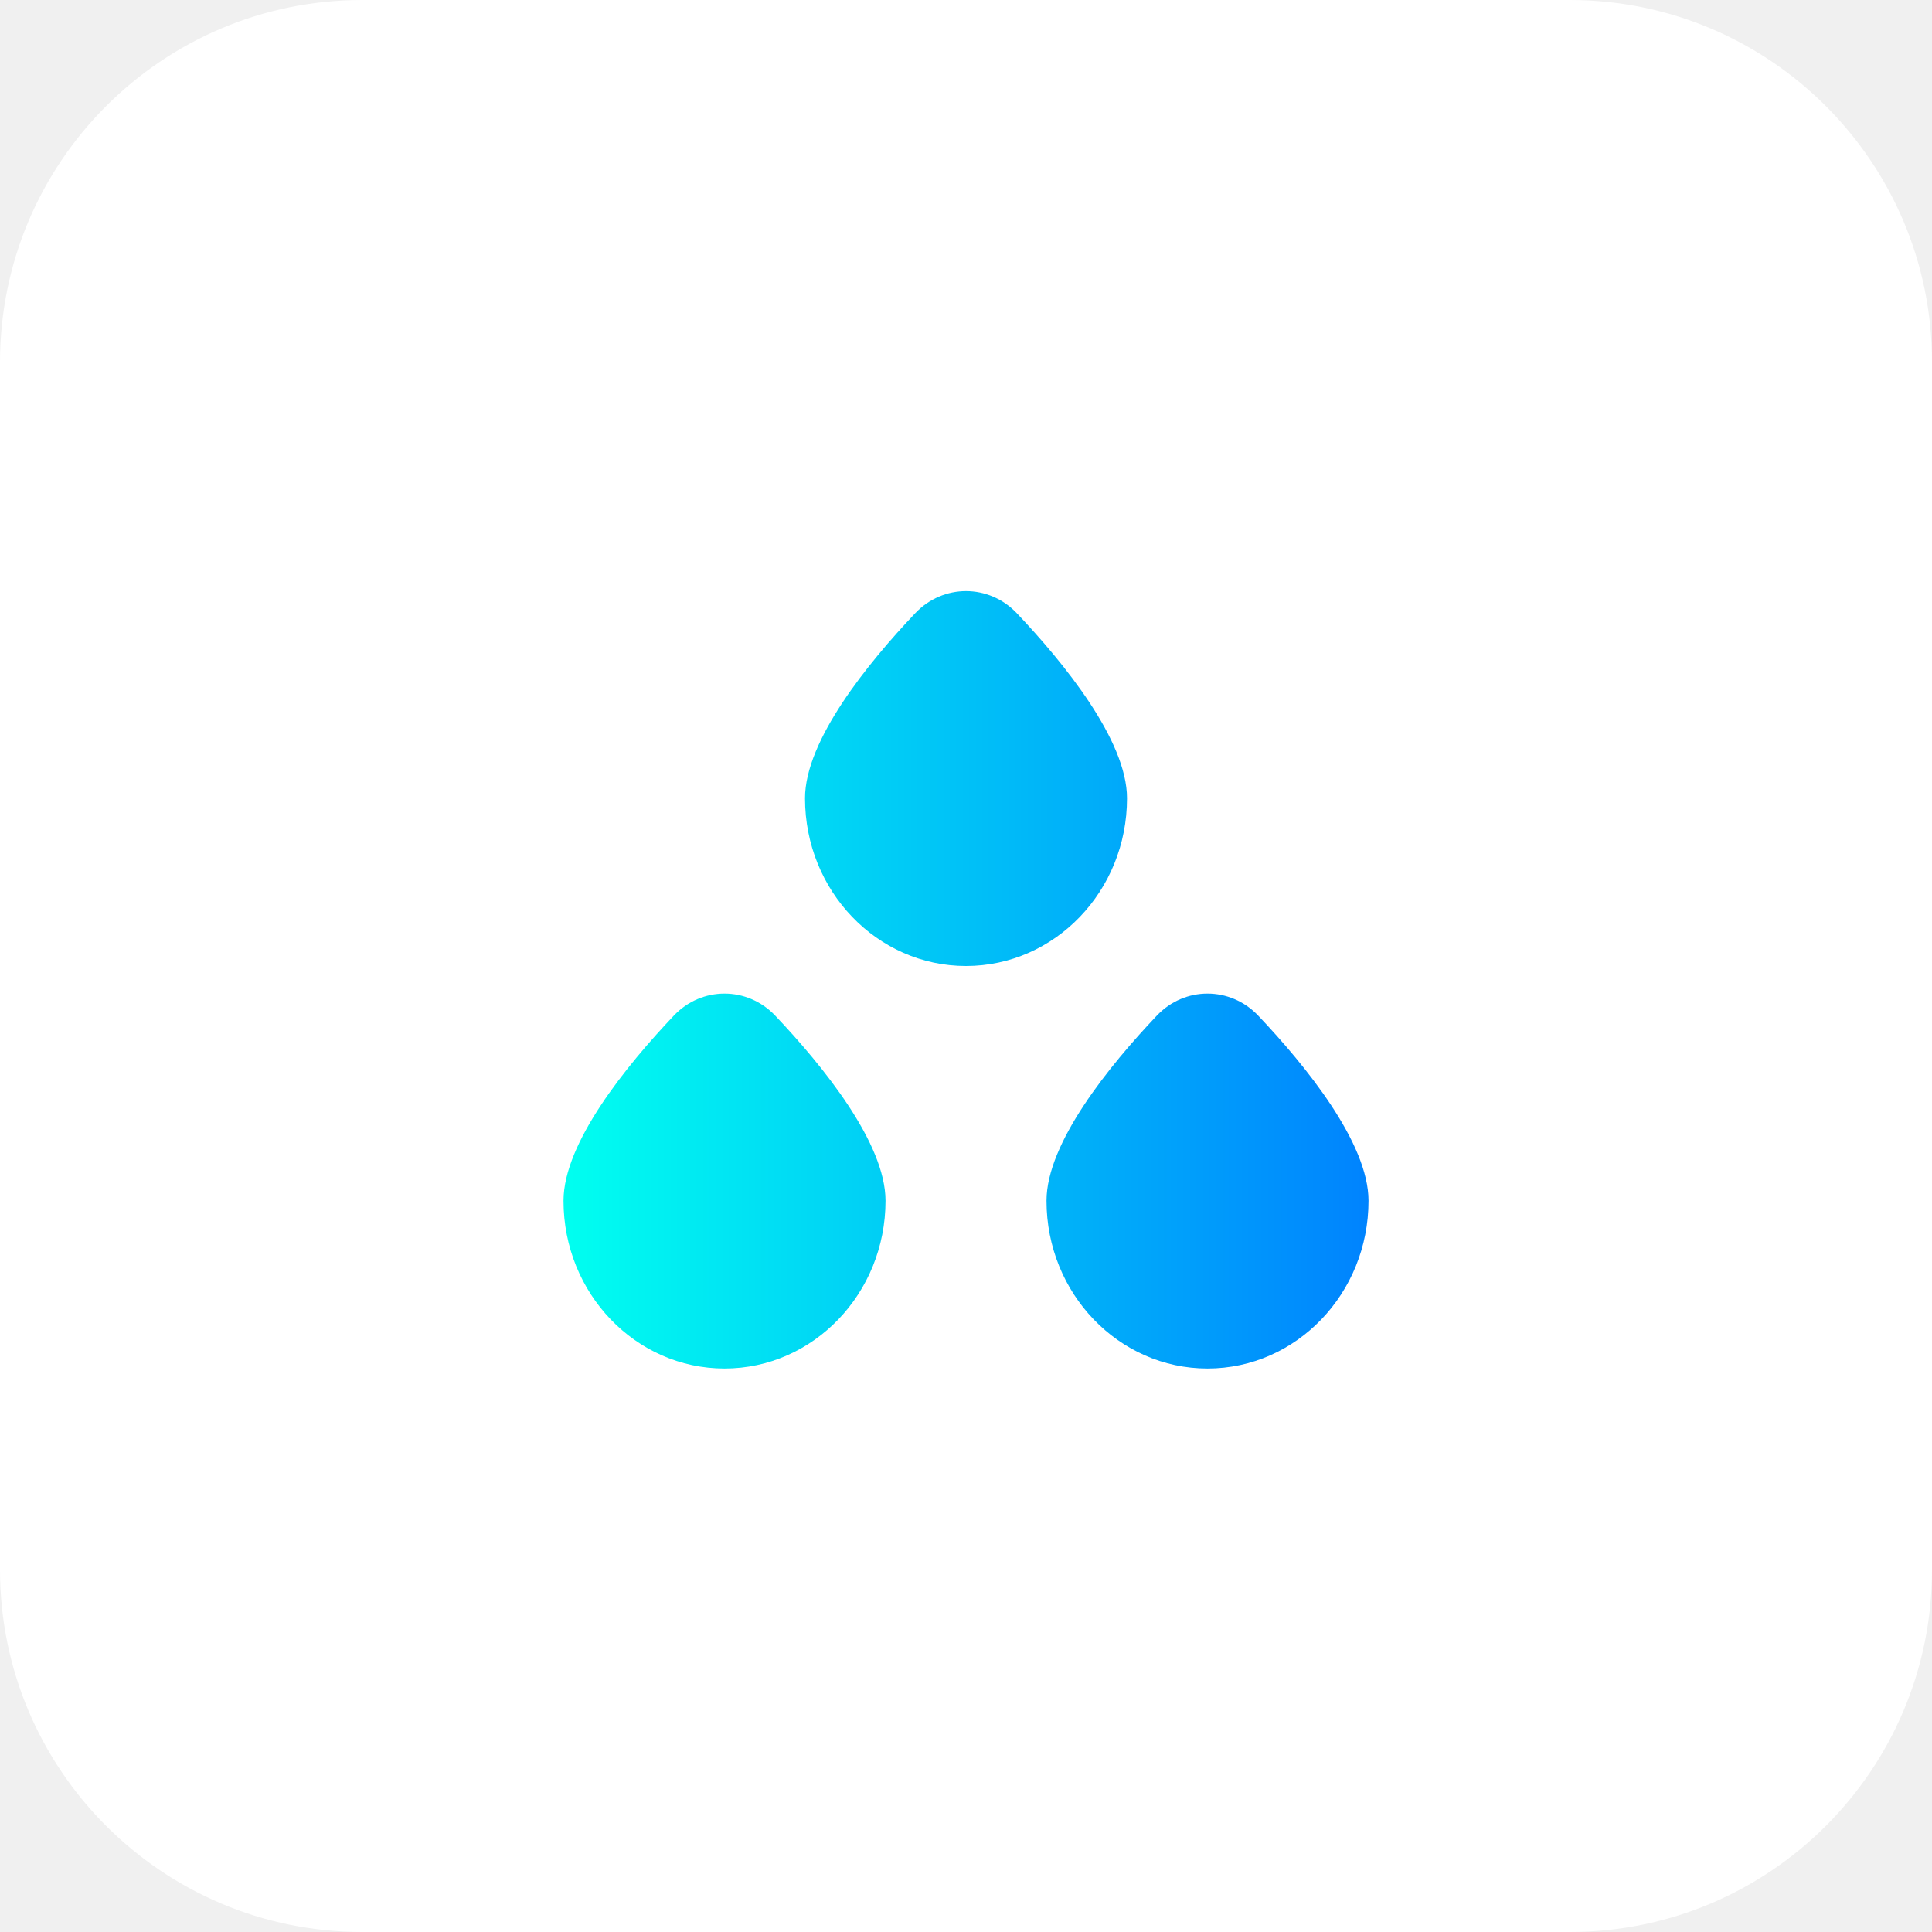
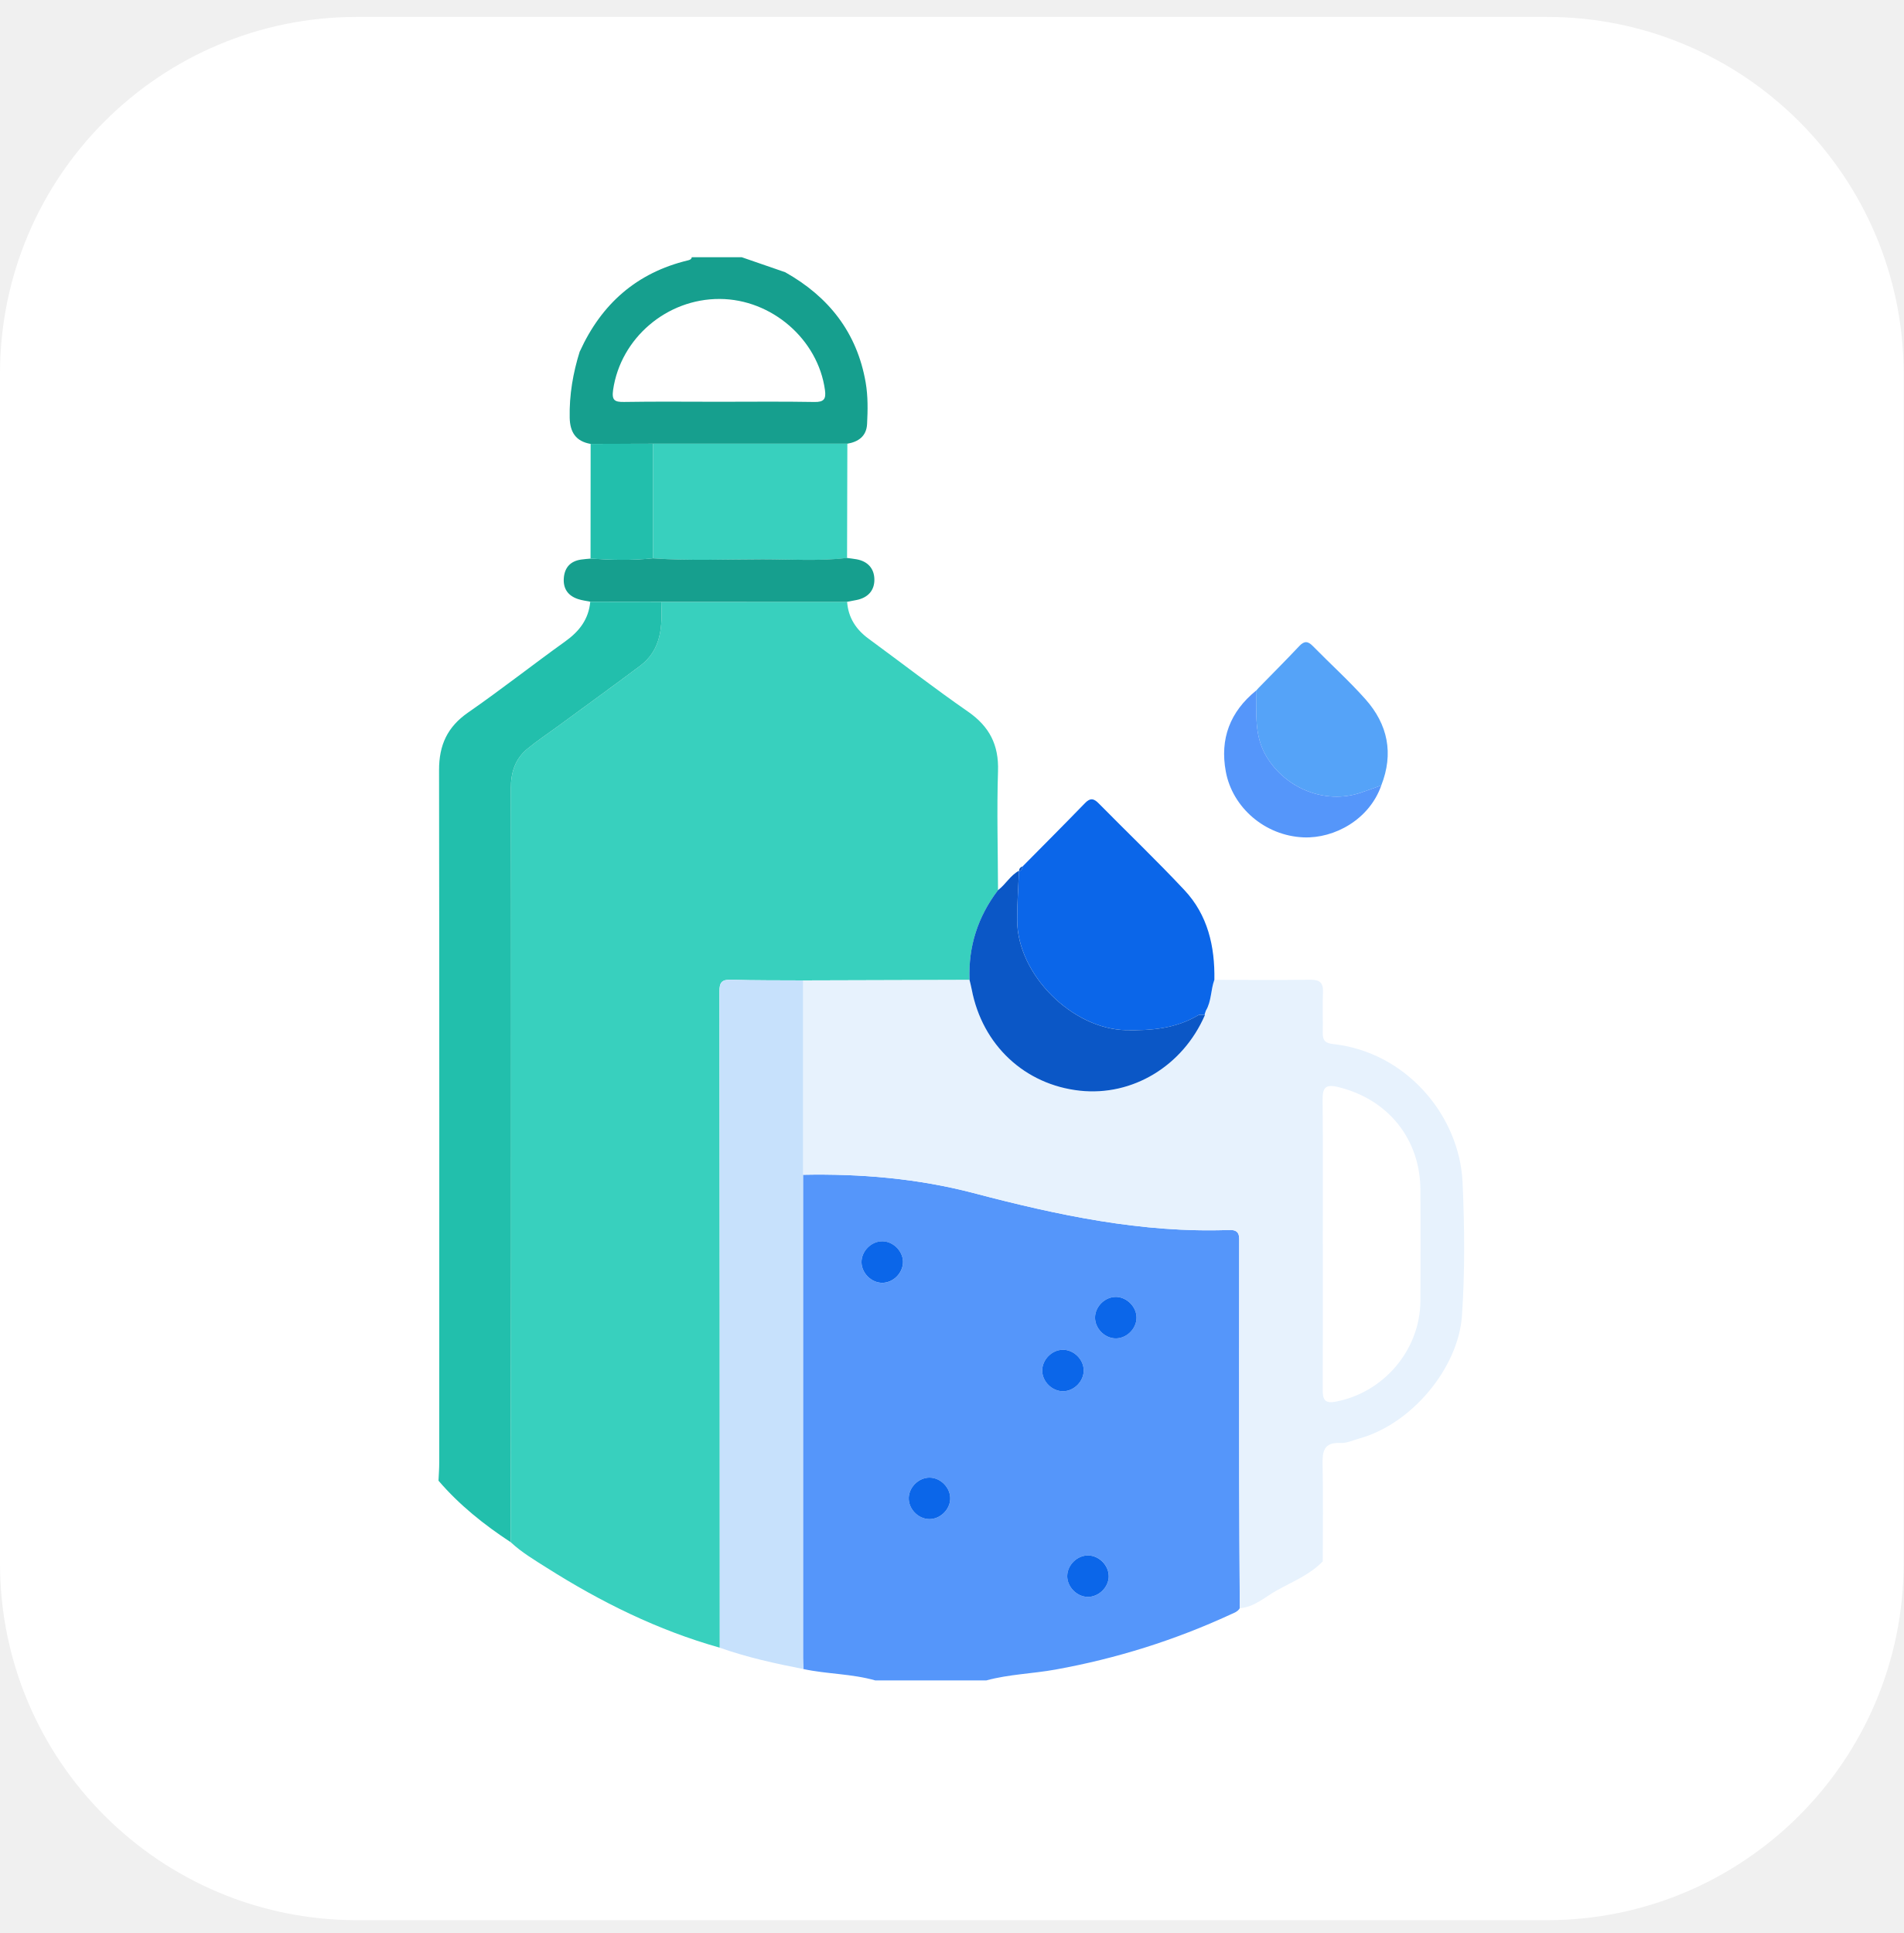
- <svg xmlns="http://www.w3.org/2000/svg" width="64" height="64" viewBox="0 0 64 64" fill="none">
-   <rect width="64" height="64" rx="12" fill="white" />
-   <path d="M29.334 39.778C29.334 42.846 26.946 45.334 24 45.334C21.055 45.334 18.667 42.846 18.667 39.778C18.667 37.858 20.755 35.296 22.318 33.647C23.243 32.67 24.757 32.67 25.683 33.647C27.246 35.296 29.334 37.858 29.334 39.778Z" fill="url(#paint0_linear_174_10276)" />
-   <path d="M45.334 39.778C45.334 42.846 42.946 45.334 40 45.334C37.055 45.334 34.667 42.846 34.667 39.778C34.667 37.858 36.755 35.296 38.318 33.647C39.243 32.67 40.757 32.67 41.683 33.647C43.246 35.296 45.334 37.858 45.334 39.778Z" fill="url(#paint1_linear_174_10276)" />
-   <path d="M37.334 26.445C37.334 29.513 34.946 32 32 32C29.055 32 26.667 29.513 26.667 26.445C26.667 24.525 28.755 21.962 30.318 20.313C31.243 19.337 32.757 19.337 33.683 20.313C35.246 21.962 37.334 24.525 37.334 26.445Z" fill="url(#paint2_linear_174_10276)" />
+ <svg xmlns="http://www.w3.org/2000/svg" width="64" height="65" viewBox="0 0 64 65" fill="none">
+   <rect y="0.569" width="64" height="64" rx="12" fill="white" />
+   <g clip-path="url(#clip0_1297_6370)">
+     <path d="M33.166 56.507H29.427C28.636 56.28 27.808 56.296 27.009 56.124C27.004 55.999 26.997 55.876 26.997 55.751C26.997 50.335 26.997 44.919 26.997 39.503C28.933 39.465 30.857 39.627 32.728 40.118C35.549 40.86 38.382 41.468 41.321 41.36C41.692 41.346 41.661 41.567 41.661 41.807C41.66 44.435 41.657 47.064 41.661 49.693C41.662 51.154 41.673 52.617 41.681 54.078C41.614 54.194 41.493 54.234 41.38 54.285C39.495 55.155 37.533 55.772 35.488 56.141C34.717 56.281 33.926 56.298 33.166 56.505V56.507ZM30.358 42.417C30.345 42.058 30.021 41.741 29.662 41.741C29.284 41.741 28.95 42.084 28.964 42.461C28.976 42.821 29.301 43.136 29.66 43.138C30.037 43.138 30.372 42.795 30.358 42.418V42.417ZM38.21 44.313C38.212 43.954 37.901 43.627 37.54 43.611C37.164 43.595 36.817 43.924 36.815 44.303C36.812 44.662 37.124 44.989 37.484 45.005C37.861 45.021 38.207 44.691 38.21 44.313ZM35.755 46.782C36.115 46.772 36.432 46.449 36.434 46.09C36.437 45.712 36.095 45.377 35.719 45.388C35.359 45.399 35.042 45.721 35.039 46.08C35.037 46.458 35.379 46.793 35.755 46.782ZM31.241 51.082C31.6 51.087 31.927 50.778 31.946 50.416C31.965 50.04 31.637 49.692 31.258 49.687C30.899 49.682 30.571 49.991 30.552 50.352C30.534 50.729 30.861 51.077 31.241 51.082ZM37.276 53.001C37.276 52.642 36.962 52.317 36.602 52.304C36.225 52.29 35.881 52.623 35.881 53.001C35.881 53.36 36.195 53.684 36.555 53.698C36.932 53.711 37.276 53.378 37.277 53.001H37.276Z" fill="#5596FA" />
+     <path d="M19.495 11.815C20.221 10.22 21.405 9.17 23.125 8.756C23.188 8.741 23.243 8.722 23.258 8.65C23.819 8.65 24.38 8.65 24.939 8.65C25.426 8.818 25.912 8.985 26.398 9.154C27.863 9.979 28.813 11.182 29.104 12.863C29.183 13.325 29.175 13.794 29.151 14.26C29.13 14.665 28.863 14.857 28.485 14.921C26.308 14.921 24.13 14.921 21.953 14.921C21.254 14.922 20.555 14.925 19.854 14.927C19.36 14.84 19.163 14.535 19.153 14.046C19.137 13.28 19.264 12.541 19.492 11.815H19.495ZM24.159 13.51C25.232 13.51 26.307 13.498 27.379 13.517C27.702 13.524 27.776 13.416 27.735 13.116C27.502 11.413 25.947 10.061 24.198 10.053C22.411 10.044 20.865 11.377 20.613 13.107C20.562 13.461 20.661 13.521 20.983 13.516C22.041 13.498 23.099 13.51 24.158 13.51H24.159Z" fill="#169F8E" />
+     <path d="M24.2 55.406C22.118 54.821 20.203 53.872 18.384 52.72C17.965 52.455 17.536 52.2 17.171 51.86C17.175 48.576 17.18 45.292 17.18 42.008C17.181 36.841 17.183 31.674 17.175 26.507C17.175 25.972 17.319 25.521 17.727 25.182C18.049 24.915 18.4 24.684 18.738 24.436C19.664 23.757 20.595 23.082 21.515 22.394C22.248 21.846 22.269 21.049 22.232 20.238C24.315 20.238 26.397 20.238 28.48 20.237C28.518 20.77 28.779 21.169 29.203 21.479C30.317 22.296 31.409 23.142 32.543 23.929C33.264 24.429 33.583 25.046 33.553 25.93C33.51 27.263 33.55 28.598 33.553 29.933C32.876 30.826 32.551 31.831 32.597 32.952C30.731 32.957 28.864 32.963 26.999 32.968C26.191 32.963 25.382 32.97 24.574 32.945C24.264 32.935 24.186 33.039 24.186 33.339C24.196 40.695 24.198 48.051 24.199 55.407L24.2 55.406Z" fill="#38D0BE" />
+     <path d="M26.999 32.968C28.865 32.963 30.732 32.957 32.597 32.952C32.622 33.058 32.649 33.162 32.67 33.27C33.027 35.141 34.449 36.474 36.306 36.676C38.078 36.868 39.769 35.845 40.51 34.133L40.5 34.107C40.514 34.066 40.527 34.026 40.541 33.985C40.732 33.666 40.701 33.287 40.825 32.949C41.899 32.949 42.974 32.96 44.047 32.945C44.37 32.94 44.493 33.045 44.478 33.373C44.457 33.823 44.481 34.276 44.471 34.727C44.466 34.974 44.546 35.078 44.811 35.107C47.262 35.37 49.071 37.501 49.172 39.77C49.238 41.264 49.253 42.75 49.151 44.239C49.03 46 47.463 47.884 45.701 48.371C45.492 48.43 45.277 48.532 45.069 48.522C44.481 48.494 44.456 48.83 44.466 49.283C44.488 50.356 44.472 51.43 44.471 52.504C44.034 52.956 43.452 53.186 42.92 53.483C42.523 53.704 42.17 54.043 41.682 54.078C41.676 52.617 41.664 51.154 41.662 49.693C41.658 47.065 41.661 44.437 41.662 41.807C41.662 41.567 41.693 41.346 41.322 41.36C38.383 41.467 35.55 40.858 32.729 40.118C30.859 39.627 28.935 39.465 26.998 39.503C26.998 37.325 26.998 35.146 26.998 32.968H26.999ZM44.473 41.83C44.473 43.464 44.477 45.099 44.47 46.733C44.468 47.039 44.522 47.203 44.89 47.136C46.517 46.835 47.743 45.399 47.754 43.746C47.761 42.501 47.76 41.255 47.754 40.011C47.747 38.293 46.659 36.957 44.982 36.552C44.566 36.451 44.463 36.575 44.466 36.974C44.481 38.592 44.472 40.211 44.472 41.83H44.473Z" fill="#E7F2FD" />
+     <path d="M40.826 32.949C40.702 33.286 40.732 33.666 40.541 33.985C40.528 34.026 40.514 34.066 40.5 34.107C40.5 34.107 40.51 34.133 40.51 34.132C40.435 34.132 40.343 34.102 40.288 34.136C39.536 34.586 38.715 34.657 37.862 34.64C36.045 34.604 34.204 32.77 34.198 30.947C34.195 30.391 34.238 29.835 34.26 29.279L34.268 29.297C34.346 29.269 34.372 29.205 34.384 29.13C35.083 28.423 35.785 27.72 36.477 27.006C36.648 26.829 36.767 26.841 36.934 27.011C37.895 27.986 38.884 28.932 39.819 29.93C40.605 30.767 40.847 31.822 40.827 32.948L40.826 32.949Z" fill="#0B66E9" />
+     <path d="M21.956 14.921C24.133 14.921 26.311 14.921 28.488 14.921C28.484 16.201 28.482 17.483 28.478 18.764C27.533 18.875 26.585 18.808 25.639 18.808C24.411 18.808 23.183 18.863 21.956 18.776C21.956 17.491 21.956 16.206 21.956 14.921Z" fill="#38D0BE" />
+     <path d="M34.259 29.28C34.236 29.836 34.194 30.392 34.196 30.948C34.204 32.771 36.045 34.605 37.861 34.641C38.713 34.658 39.535 34.586 40.287 34.137C40.342 34.105 40.434 34.133 40.509 34.133C39.768 35.845 38.076 36.868 36.305 36.676C34.448 36.474 33.026 35.141 32.669 33.27C32.649 33.162 32.62 33.058 32.596 32.952C32.55 31.829 32.875 30.826 33.552 29.933C33.811 29.741 33.965 29.436 34.258 29.28H34.259Z" fill="#0B57C6" />
+     <path d="M42.323 23.122C42.778 22.656 43.238 22.196 43.684 21.722C43.855 21.541 43.978 21.56 44.143 21.73C44.729 22.329 45.355 22.892 45.91 23.517C46.658 24.36 46.861 25.336 46.438 26.41C46.205 26.493 45.975 26.581 45.74 26.658C44.547 27.056 43.225 26.516 42.577 25.439C42.152 24.73 42.253 23.976 42.227 23.224L42.226 23.229C42.258 23.193 42.29 23.157 42.323 23.122Z" fill="#55A3F8" />
+     <path d="M21.956 18.775C23.183 18.862 24.411 18.807 25.639 18.807C26.585 18.807 27.532 18.873 28.477 18.762C28.585 18.777 28.692 18.788 28.798 18.807C29.167 18.873 29.386 19.11 29.396 19.468C29.408 19.851 29.183 20.098 28.798 20.176C28.692 20.197 28.586 20.216 28.48 20.236C26.397 20.236 24.315 20.236 22.231 20.237C21.436 20.237 20.639 20.235 19.844 20.233C19.707 20.205 19.567 20.189 19.435 20.145C19.097 20.035 18.929 19.795 18.955 19.441C18.981 19.088 19.173 18.871 19.531 18.817C19.638 18.801 19.747 18.794 19.855 18.784C20.556 18.83 21.256 18.848 21.957 18.773L21.956 18.775Z" fill="#169F8E" />
+     <path d="M42.228 23.224C42.254 23.976 42.152 24.731 42.578 25.439C43.225 26.516 44.548 27.056 45.741 26.658C45.976 26.579 46.208 26.492 46.439 26.41C46.039 27.558 44.864 28.199 43.826 28.158C42.528 28.105 41.436 27.155 41.212 25.949C41.006 24.843 41.354 23.934 42.227 23.224H42.228Z" fill="#5596FA" />
+     <path d="M34.381 29.132C34.37 29.206 34.344 29.27 34.265 29.299C34.254 29.209 34.305 29.162 34.381 29.132Z" fill="#0B57C6" />
+     <path d="M42.323 23.122C42.29 23.158 42.258 23.195 42.226 23.229C42.258 23.193 42.29 23.157 42.323 23.122Z" fill="#5596FA" />
+     <path d="M19.844 20.235C20.639 20.235 21.436 20.237 22.231 20.238C22.269 21.049 22.248 21.846 21.515 22.394C20.594 23.082 19.664 23.757 18.738 24.436C18.4 24.684 18.049 24.915 17.727 25.182C17.319 25.521 17.173 25.972 17.175 26.507C17.185 31.674 17.181 36.842 17.18 42.008C17.18 45.292 17.173 48.576 17.171 51.86C16.274 51.271 15.443 50.609 14.742 49.79C14.751 49.588 14.767 49.388 14.767 49.186C14.768 41.422 14.773 33.657 14.761 25.894C14.76 25.058 15.038 24.445 15.735 23.961C16.846 23.191 17.91 22.352 19.009 21.564C19.479 21.227 19.791 20.82 19.844 20.235Z" fill="#22BFAC" />
+     <path d="M21.956 18.775C21.255 18.85 20.555 18.831 19.854 18.785C19.854 17.498 19.855 16.213 19.857 14.926C20.556 14.924 21.255 14.922 21.956 14.92C21.956 16.205 21.956 17.489 21.956 18.775Z" fill="#22BFAC" />
+     <path d="M26.999 32.968C26.999 35.146 26.999 37.325 26.999 39.503C26.999 44.919 26.999 50.335 26.999 55.751C26.999 55.876 27.008 55.999 27.012 56.124C26.062 55.939 25.117 55.732 24.201 55.407C24.199 48.051 24.199 40.695 24.189 33.339C24.189 33.039 24.265 32.937 24.577 32.945C25.385 32.97 26.194 32.963 27.002 32.968H26.999Z" fill="#C7E1FC" />
+     <path d="M30.358 42.417C30.37 42.794 30.037 43.138 29.659 43.136C29.3 43.136 28.976 42.82 28.964 42.459C28.951 42.083 29.284 41.739 29.662 41.74C30.021 41.74 30.345 42.057 30.358 42.416V42.417Z" fill="#0B66E9" />
+     <path d="M38.21 44.313C38.207 44.692 37.861 45.022 37.484 45.005C37.124 44.989 36.812 44.662 36.815 44.303C36.817 43.924 37.164 43.595 37.54 43.611C37.9 43.628 38.213 43.954 38.21 44.313Z" fill="#0B66E9" />
+     <path d="M35.755 46.782C35.378 46.793 35.035 46.458 35.039 46.08C35.042 45.721 35.358 45.398 35.719 45.388C36.095 45.377 36.438 45.712 36.434 46.09C36.432 46.449 36.115 46.772 35.755 46.782Z" fill="#0B66E9" />
+     <path d="M31.24 51.082C30.861 51.077 30.533 50.729 30.552 50.353C30.571 49.991 30.899 49.682 31.258 49.687C31.637 49.692 31.965 50.041 31.946 50.416C31.927 50.778 31.599 51.087 31.24 51.082Z" fill="#0B66E9" />
+     <path d="M37.276 53.001C37.276 53.379 36.931 53.711 36.554 53.698C36.194 53.684 35.88 53.358 35.88 53.001C35.88 52.623 36.224 52.29 36.6 52.304C36.961 52.318 37.275 52.642 37.275 53.001H37.276Z" fill="#0B66E9" />
+   </g>
  <defs>
-     <linearGradient id="paint0_linear_174_10276" x1="18.667" y1="32.457" x2="45.334" y2="32.457" gradientUnits="userSpaceOnUse">
-       <stop stop-color="#00FFF0" />
-       <stop offset="1" stop-color="#0083FE" />
-     </linearGradient>
-     <linearGradient id="paint1_linear_174_10276" x1="18.667" y1="32.457" x2="45.334" y2="32.457" gradientUnits="userSpaceOnUse">
-       <stop stop-color="#00FFF0" />
-       <stop offset="1" stop-color="#0083FE" />
-     </linearGradient>
-     <linearGradient id="paint2_linear_174_10276" x1="18.667" y1="32.457" x2="45.334" y2="32.457" gradientUnits="userSpaceOnUse">
-       <stop stop-color="#00FFF0" />
-       <stop offset="1" stop-color="#0083FE" />
-     </linearGradient>
+     <clipPath id="clip0_1297_6370">
+       <rect width="34.535" height="48" fill="white" transform="translate(14.7324 8.56897)" />
+     </clipPath>
  </defs>
</svg>
